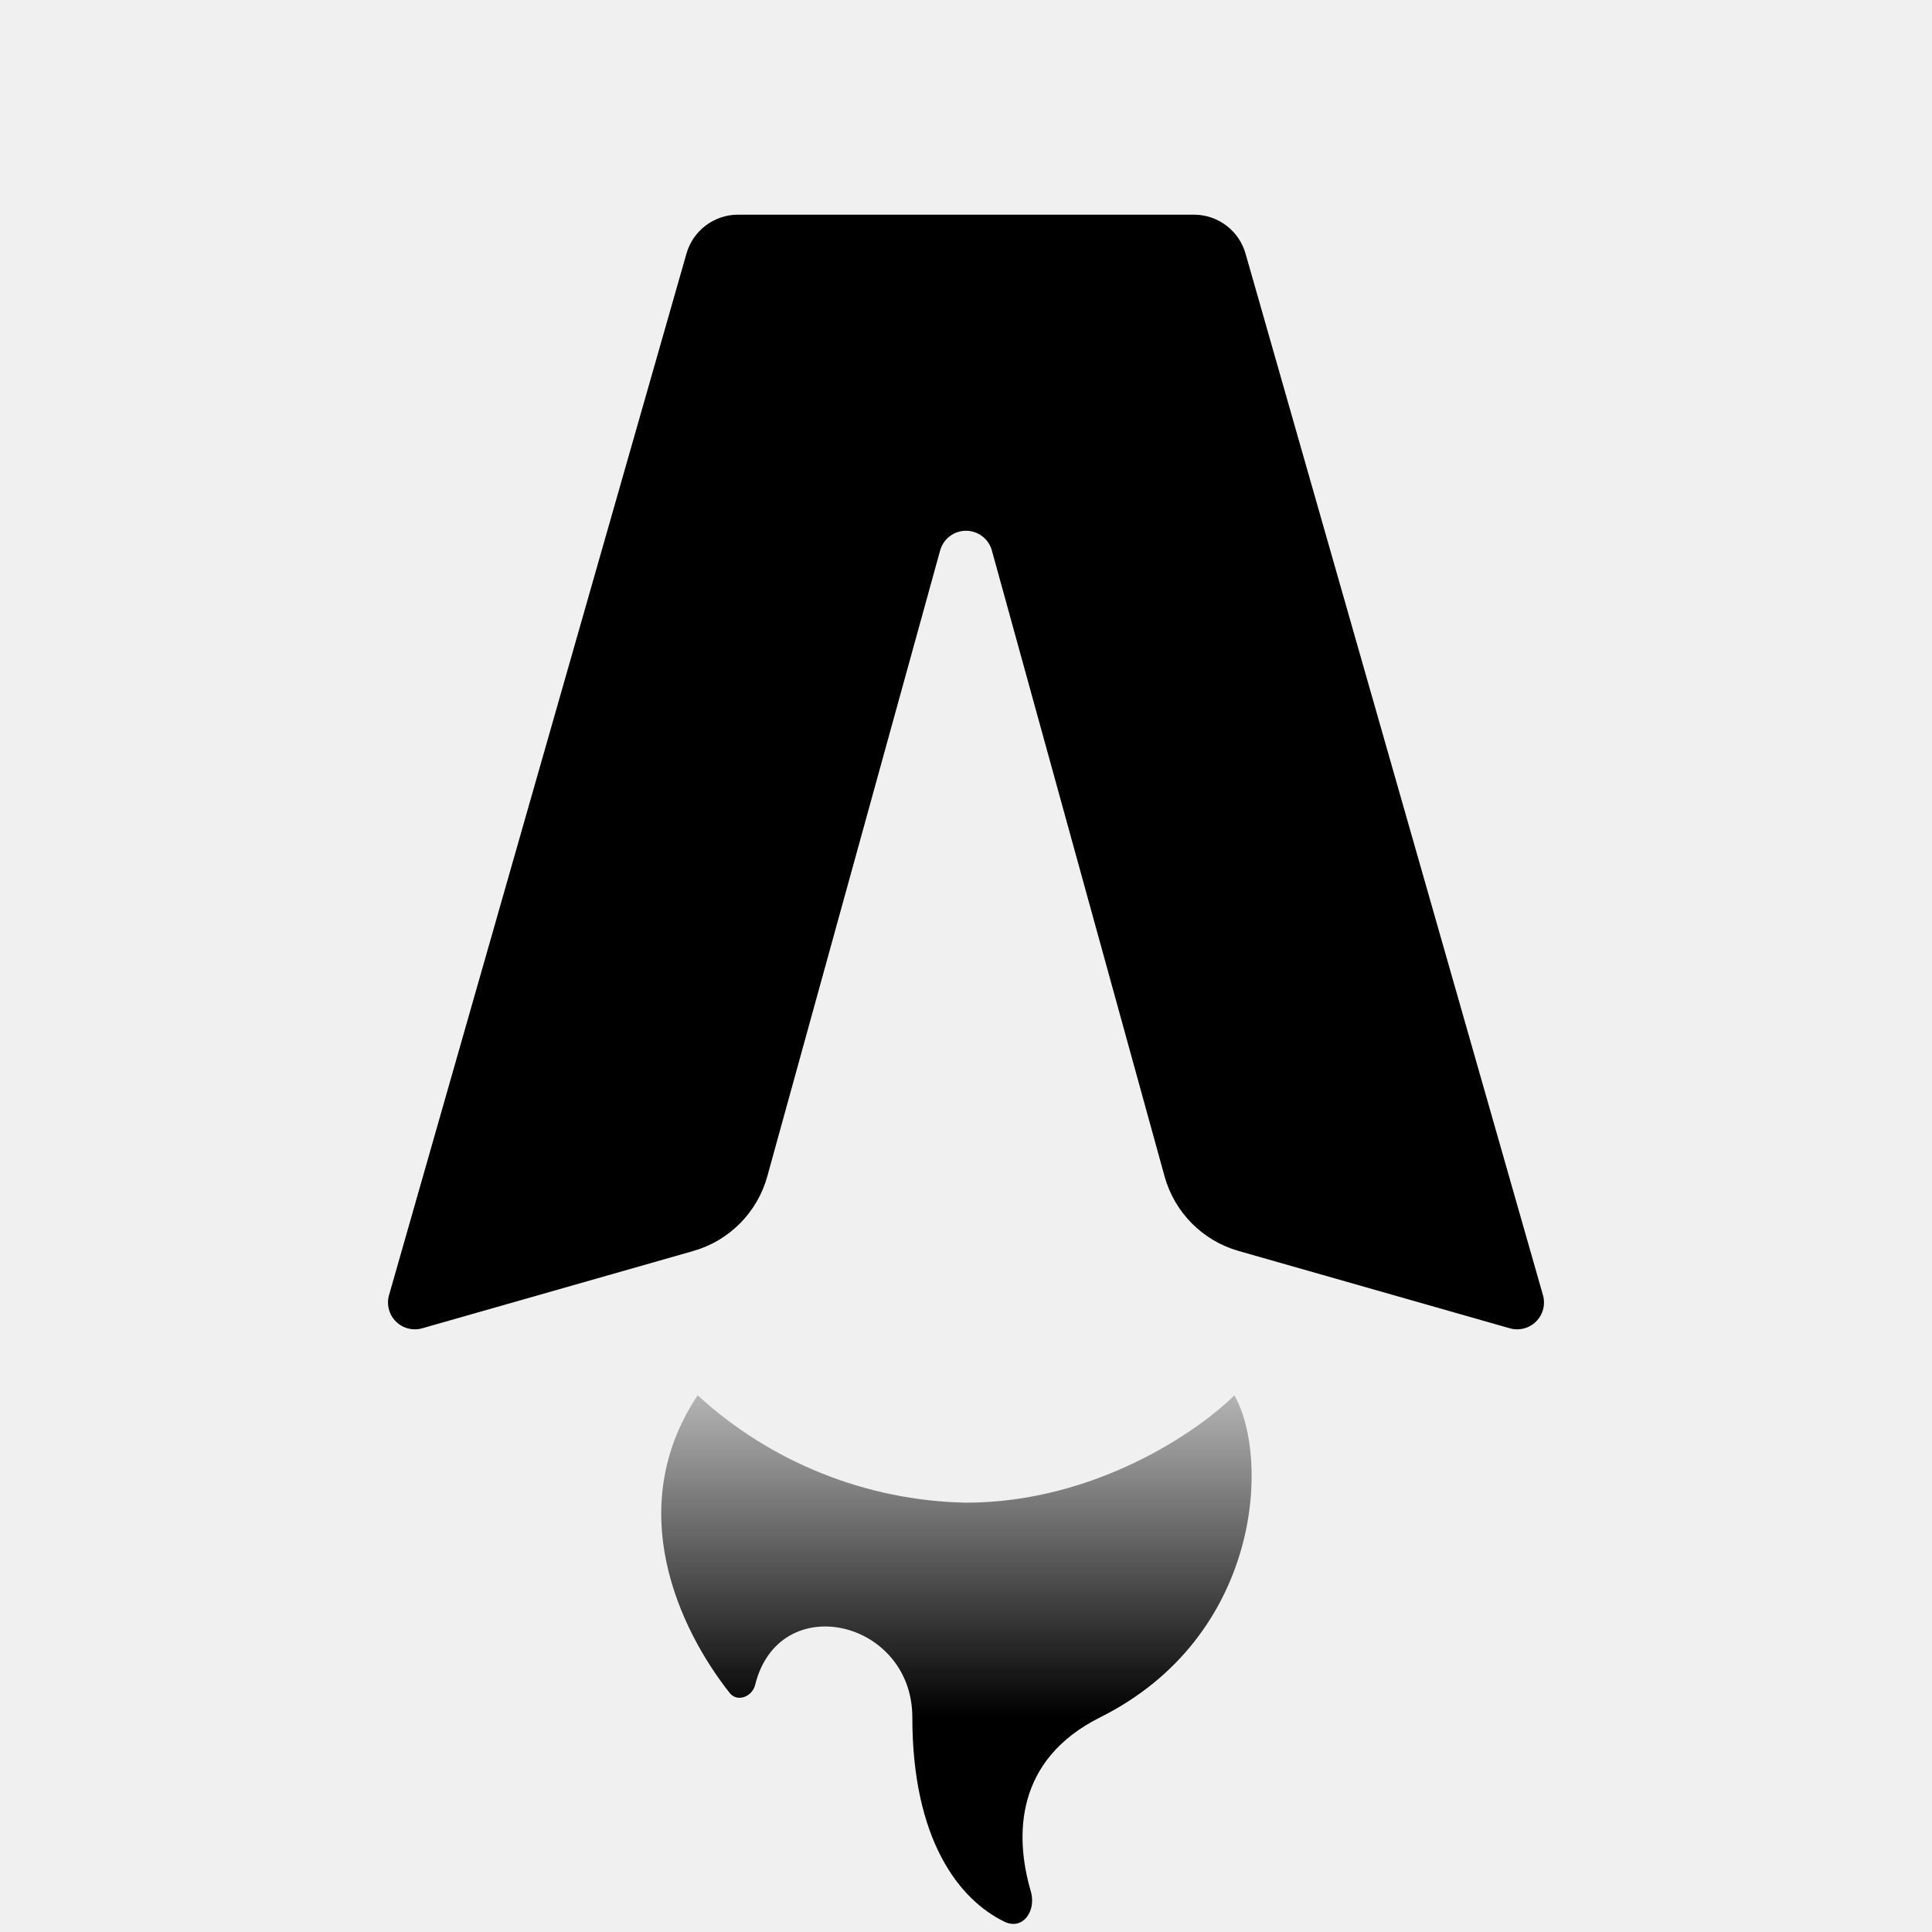
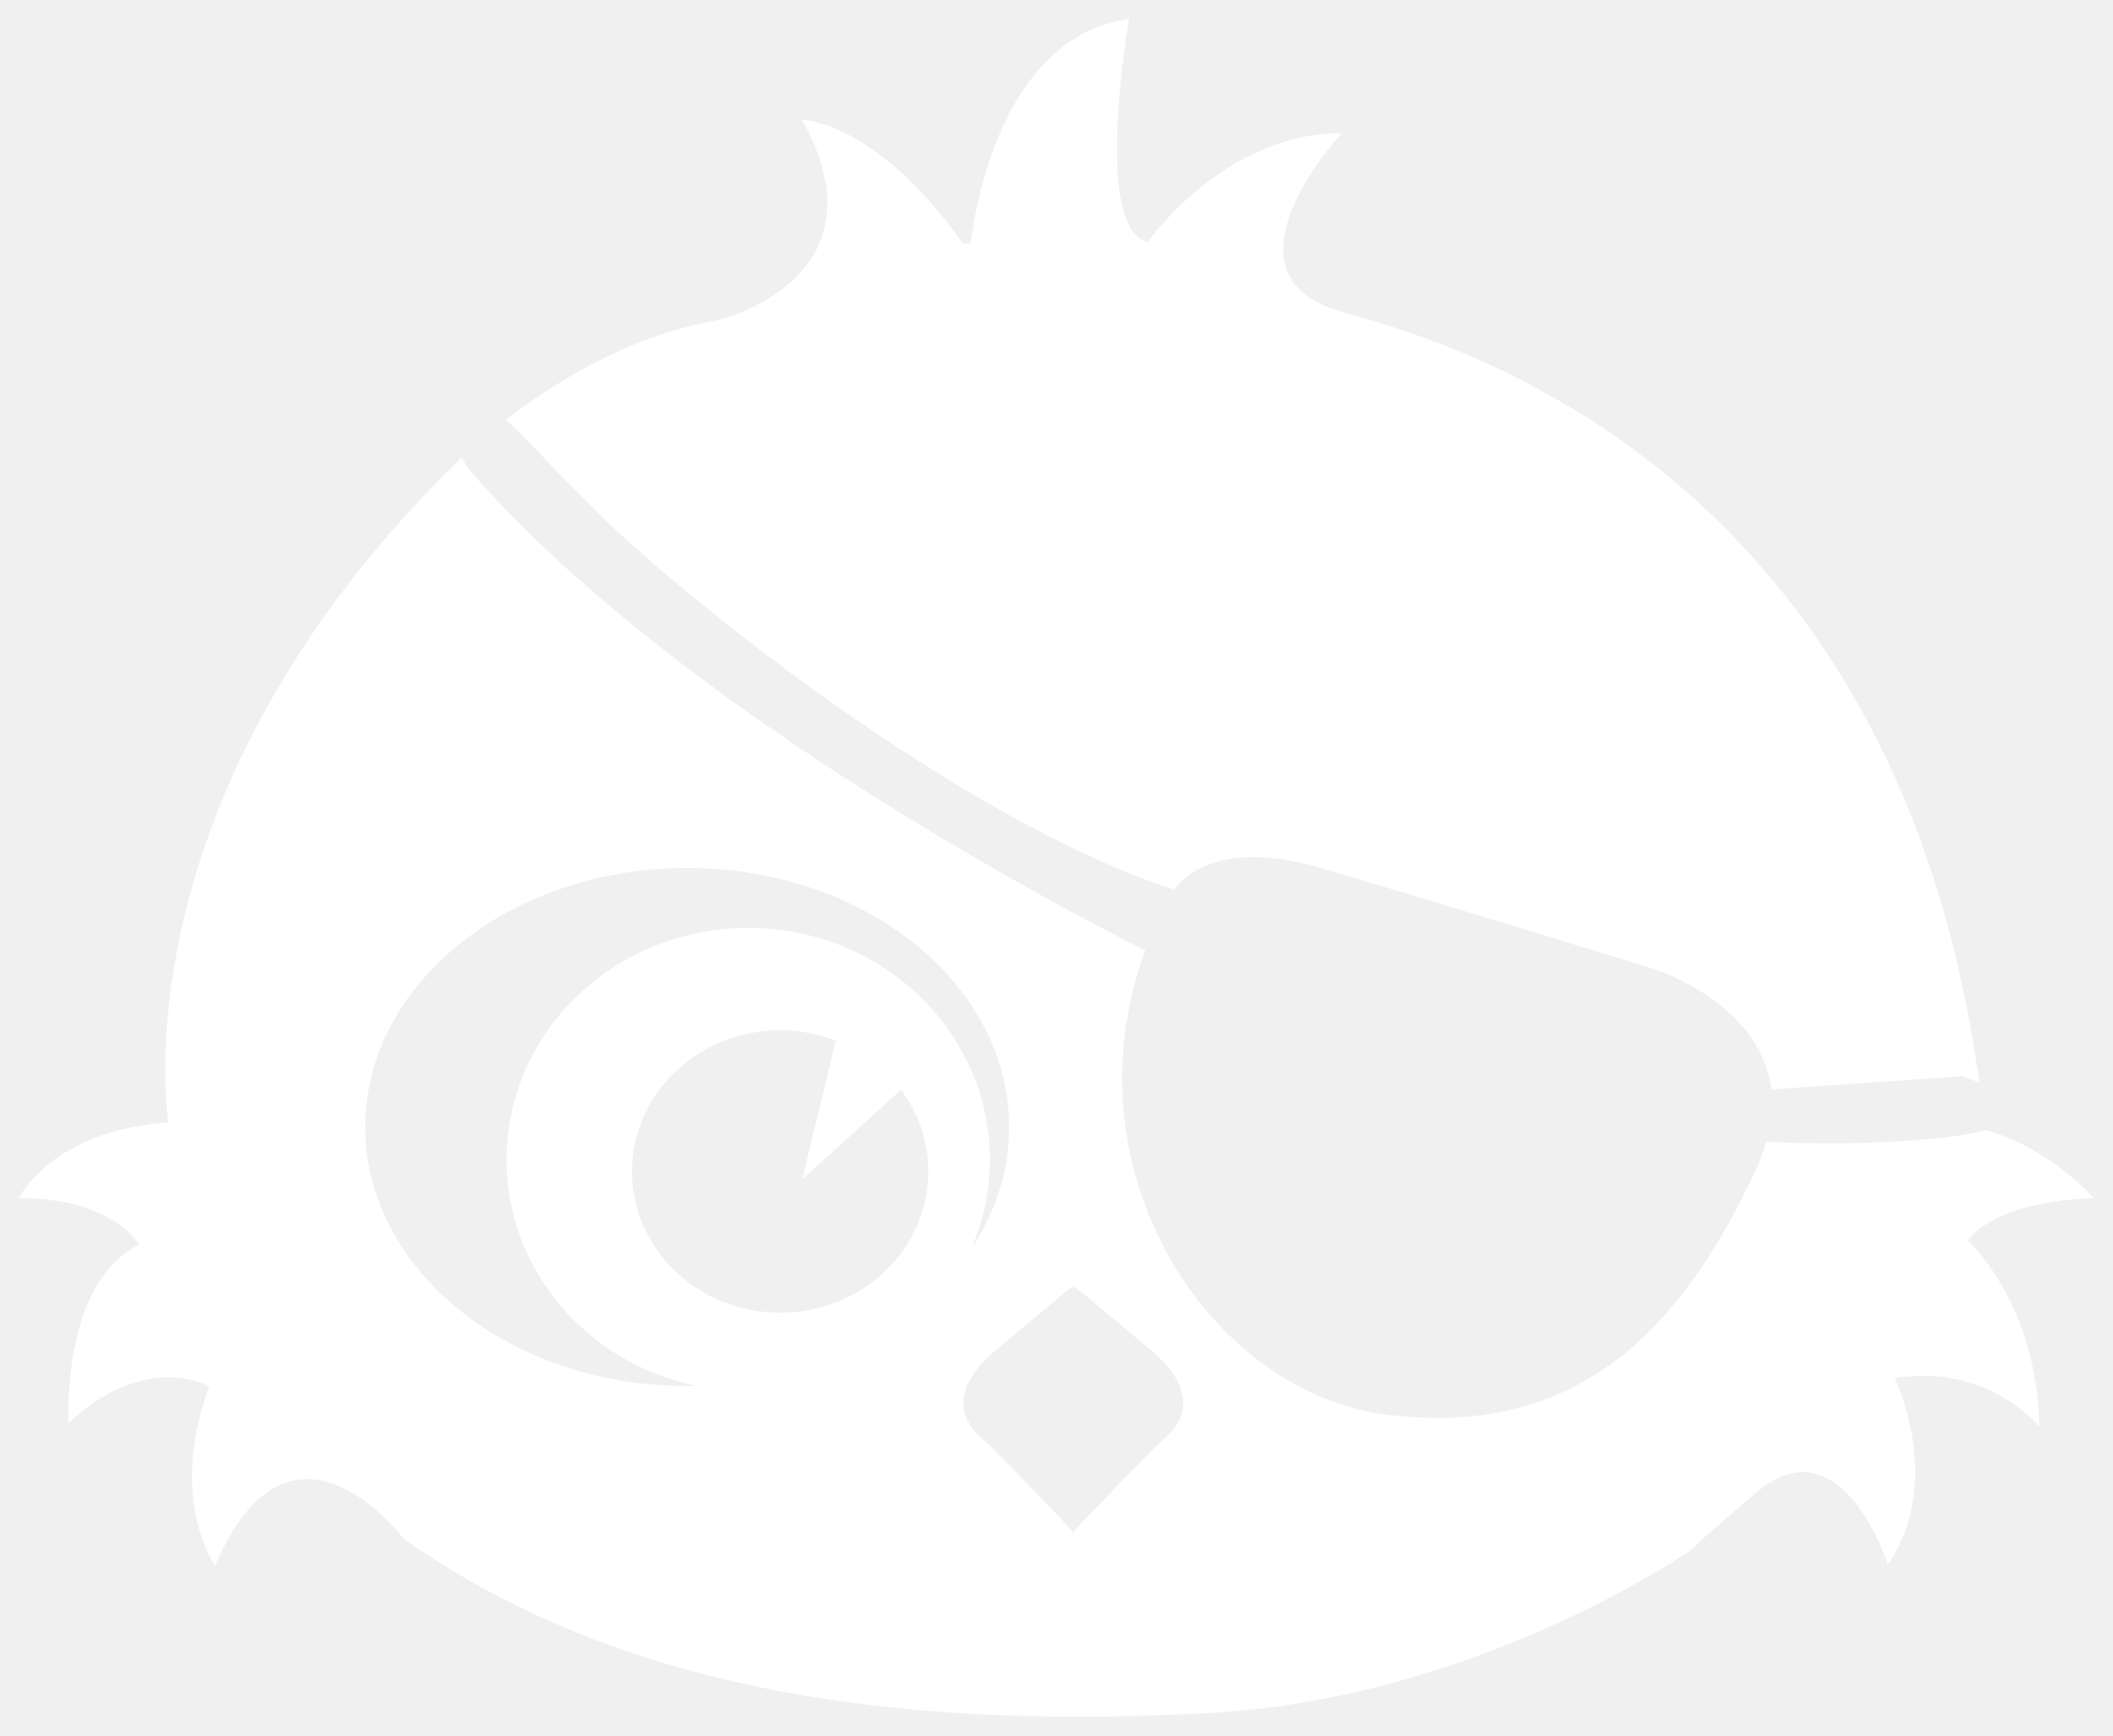
- <svg xmlns="http://www.w3.org/2000/svg" fill="none" viewBox="0 0 36 36">
-   <path fill="#000" d="M22.25 4h-8.5a1 1 0 0 0-.96.73l-5.54 19.4a.5.5 0 0 0 .62.62l5.05-1.44a2 2 0 0 0 1.38-1.4l3.22-11.66a.5.5 0 0 1 .96 0l3.22 11.67a2 2 0 0 0 1.38 1.39l5.05 1.44a.5.5 0 0 0 .62-.62l-5.54-19.4a1 1 0 0 0-.96-.73Z" />
-   <path fill="url(#gradient)" d="M18 28a7.63 7.63 0 0 1-5-2c-1.4 2.1-.35 4.35.6 5.55.14.17.41.07.47-.15.44-1.8 2.93-1.22 2.93.6 0 2.28.87 3.4 1.72 3.81.34.16.59-.2.49-.56-.31-1.05-.29-2.46 1.29-3.25 3-1.5 3.17-4.83 2.5-6-.67.67-2.6 2-5 2Z" />
+ <svg xmlns="http://www.w3.org/2000/svg" width="56" height="46" viewBox="0 0 56 46" fill="none">
+   <g clip-path="url(#clip0_867_3733)">
+     <path d="M52.151 32.874C53.032 31.758 55.496 31.758 55.496 31.758C54.213 30.396 52.866 30.014 52.641 29.955C52.361 30.025 51.989 30.092 51.516 30.146C50.335 30.283 48.704 30.353 46.809 30.263C46.737 30.513 46.643 30.771 46.516 31.044C44.648 35.029 41.975 38.128 36.794 37.499C32.032 36.925 28.201 30.989 30.354 25.194C27.818 23.913 17.784 18.613 12.457 12.47C12.457 12.47 12.343 12.326 12.236 12.127C2.996 21.076 4.465 29.748 4.465 29.748C1.345 29.959 0.5 31.758 0.5 31.758C2.956 31.735 3.695 32.984 3.695 32.984C1.606 34.002 1.819 37.71 1.819 37.71C3.908 35.778 5.543 36.746 5.543 36.746C4.433 39.747 5.701 41.496 5.701 41.496C7.707 36.797 10.692 40.774 10.692 40.774C16.892 45.16 24.782 45.785 32 45.403C39.219 45.02 44.858 41.051 44.858 41.051C44.858 41.051 44.791 41.043 46.548 39.556C48.815 37.636 50.035 41.468 50.035 41.468C51.551 39.24 50.212 36.527 50.212 36.527C52.676 36.11 54.051 37.815 54.051 37.815C53.98 34.51 52.151 32.874 52.151 32.874V32.874ZM18.211 36.734C13.5 36.734 9.681 33.659 9.681 29.869C9.681 26.079 13.504 23.004 18.211 23.004C22.918 23.004 26.744 26.079 26.744 29.869C26.744 31.036 26.385 32.129 25.745 33.093C26.061 32.367 26.235 31.571 26.235 30.736C26.235 27.344 23.368 24.592 19.83 24.592C16.292 24.592 13.425 27.344 13.425 30.736C13.425 33.67 15.573 36.125 18.444 36.73C18.365 36.73 18.286 36.734 18.211 36.734V36.734ZM20.679 34.791C18.511 34.791 16.75 33.116 16.75 31.048C16.75 28.979 18.511 27.305 20.679 27.305C21.2 27.305 21.698 27.406 22.152 27.578L21.792 29.069L21.259 31.262L22.847 29.818L23.877 28.882C24.335 29.494 24.604 30.24 24.604 31.048C24.604 33.112 22.847 34.791 20.675 34.791H20.679ZM30.851 38.132C30.531 38.401 28.762 40.262 28.466 40.575V40.621C28.466 40.621 28.458 40.614 28.446 40.598C28.43 40.614 28.422 40.621 28.422 40.621V40.575C28.126 40.258 26.361 38.401 26.037 38.132C25.686 37.835 24.924 36.984 26.452 35.731C27.866 34.568 28.229 34.213 28.427 34.115V34.096C28.427 34.096 28.442 34.104 28.45 34.104C28.458 34.104 28.462 34.1 28.47 34.096V34.115C28.667 34.217 29.031 34.568 30.444 35.731C31.969 36.984 31.21 37.835 30.855 38.132H30.851Z" fill="white" />
+     <path d="M15.802 13.555C18.089 15.815 25.406 21.712 31.12 23.581C31.357 23.246 32.293 22.262 34.848 22.961C34.899 22.977 34.95 22.988 34.998 23.004C38.169 23.929 43.804 25.674 43.804 25.674C43.804 25.674 46.663 26.544 46.939 28.874L52.01 28.523C52.01 28.523 52.207 28.589 52.456 28.694C50.181 12.033 37.928 8.946 35.559 8.263C32.072 7.287 35.559 3.529 35.559 3.529C32.423 3.529 30.417 6.417 30.417 6.417C28.94 6.069 29.924 0.5 29.924 0.5C26.227 1.023 25.73 6.452 25.73 6.452H25.517C23.187 3.177 21.26 3.177 21.26 3.177C23.621 7.459 18.953 8.505 18.953 8.505C16.632 8.895 14.578 10.222 13.401 11.131C13.836 11.467 14.448 12.216 15.802 13.555V13.555Z" fill="white" />
+   </g>
  <defs>
-     <linearGradient id="gradient" x1="16" x2="16" y1="32" y2="24" gradientUnits="userSpaceOnUse">
-       <stop stop-color="#000" />
-       <stop offset="1" stop-color="#000" stop-opacity="0" />
-     </linearGradient>
+     <clipPath id="clip0_867_3733">
+       <rect width="55" height="45" fill="white" transform="translate(0.5 0.5)" />
+     </clipPath>
  </defs>
  <style>
-     @media (prefers-color-scheme:dark){:root{filter:invert(100%)}}
+     @media (prefers-color-scheme:dark)
+     {:root{fill="black")}}
  </style>
</svg>
